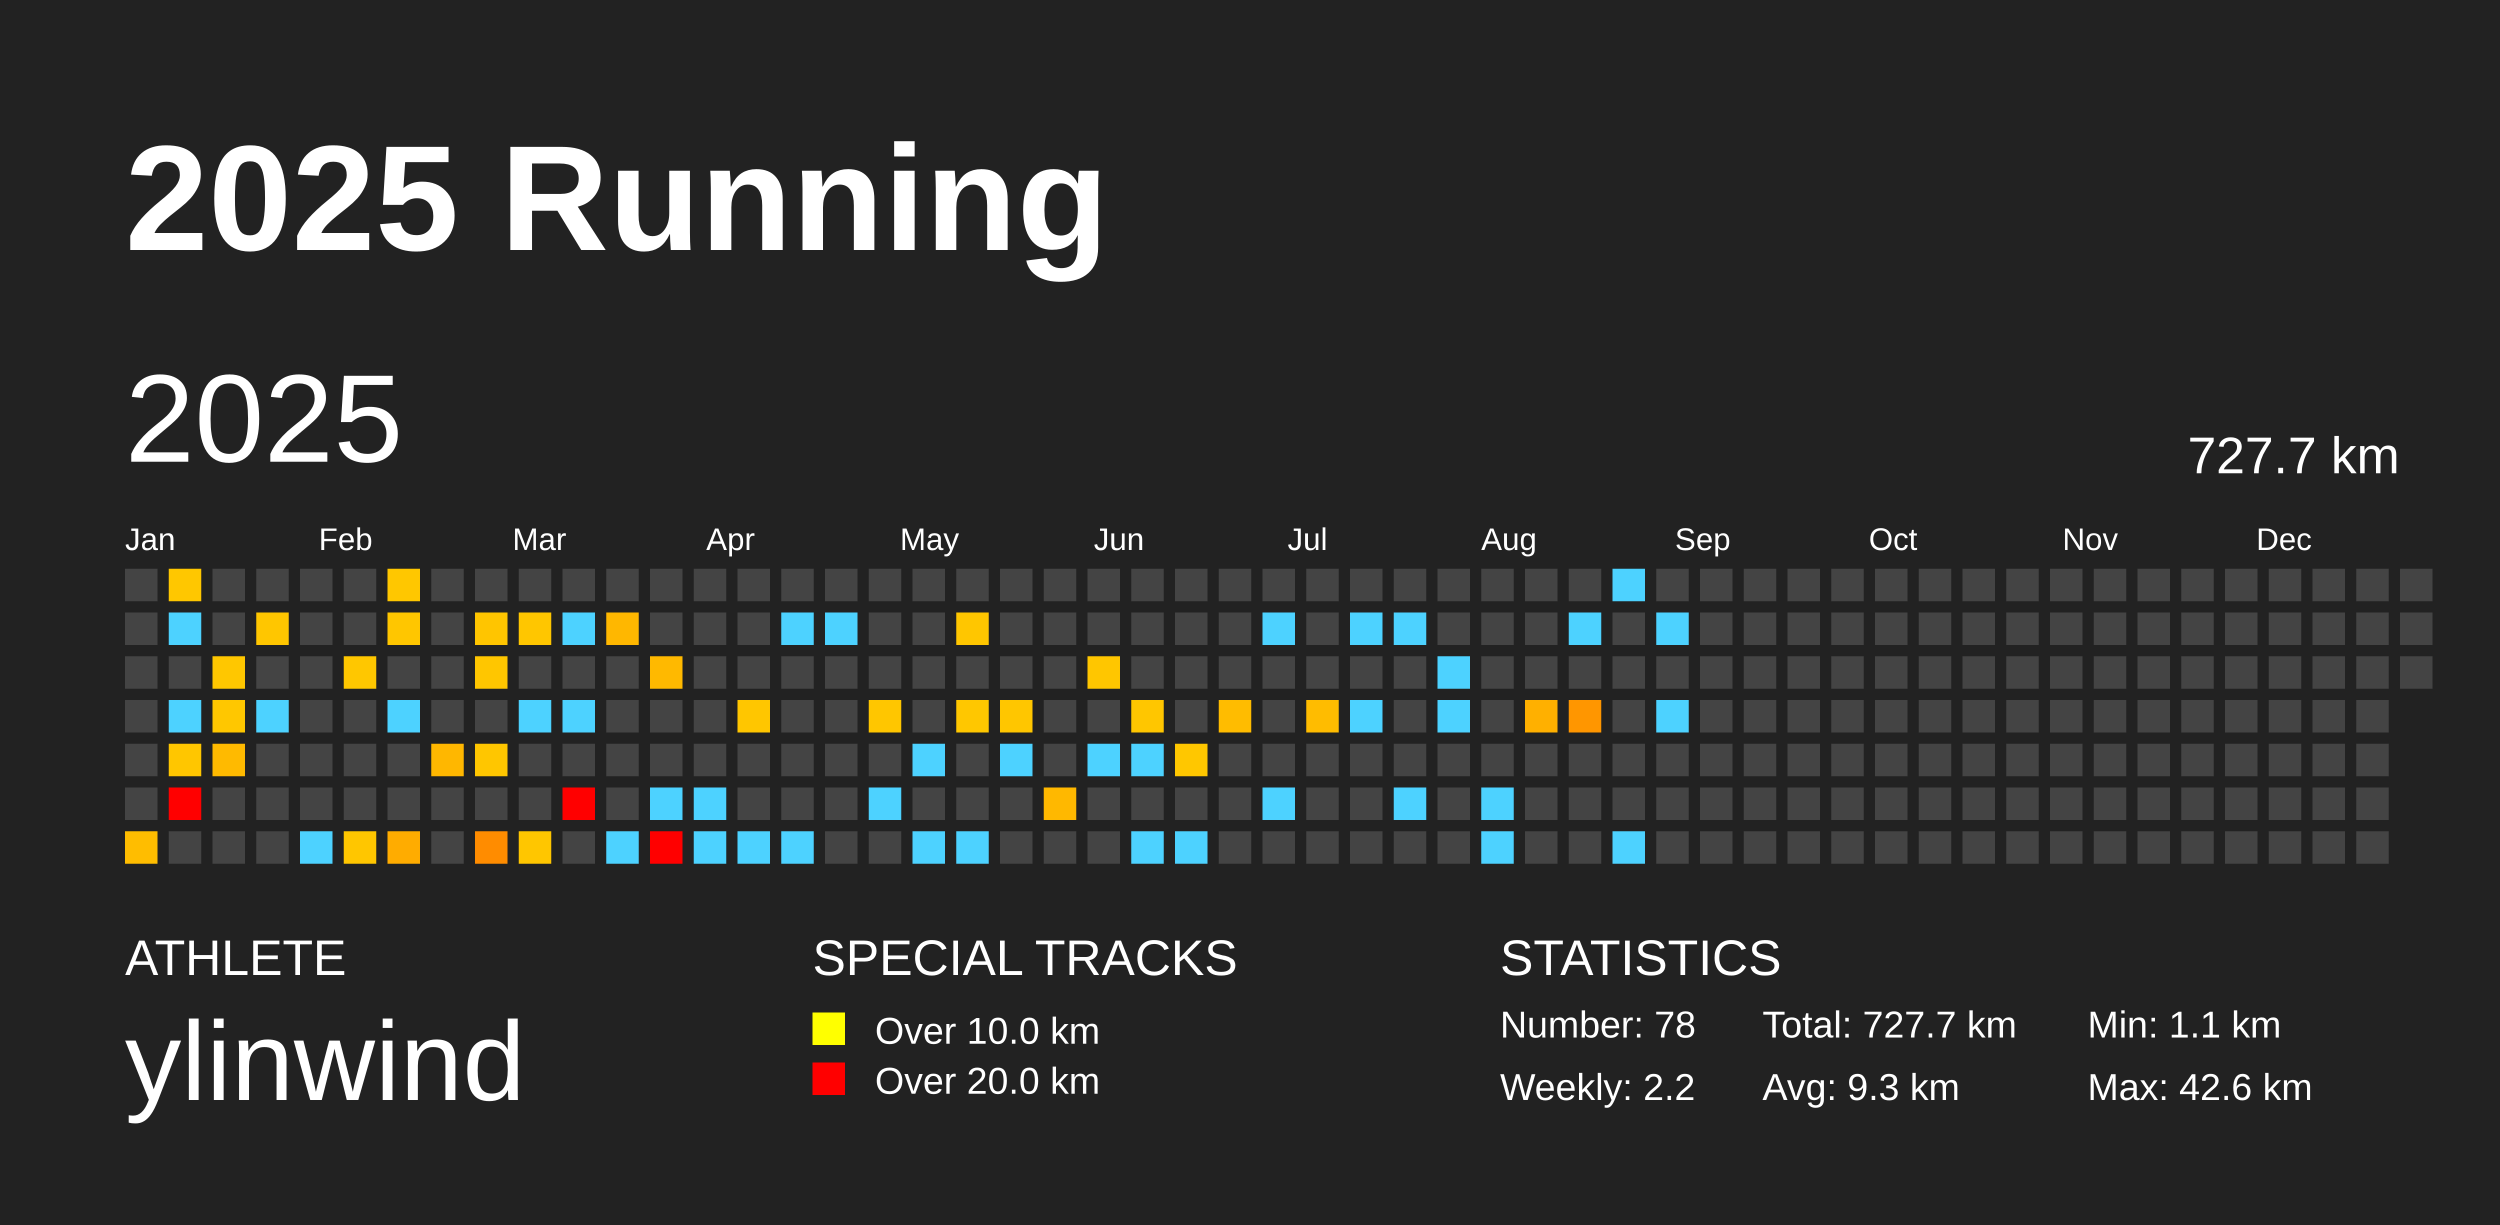
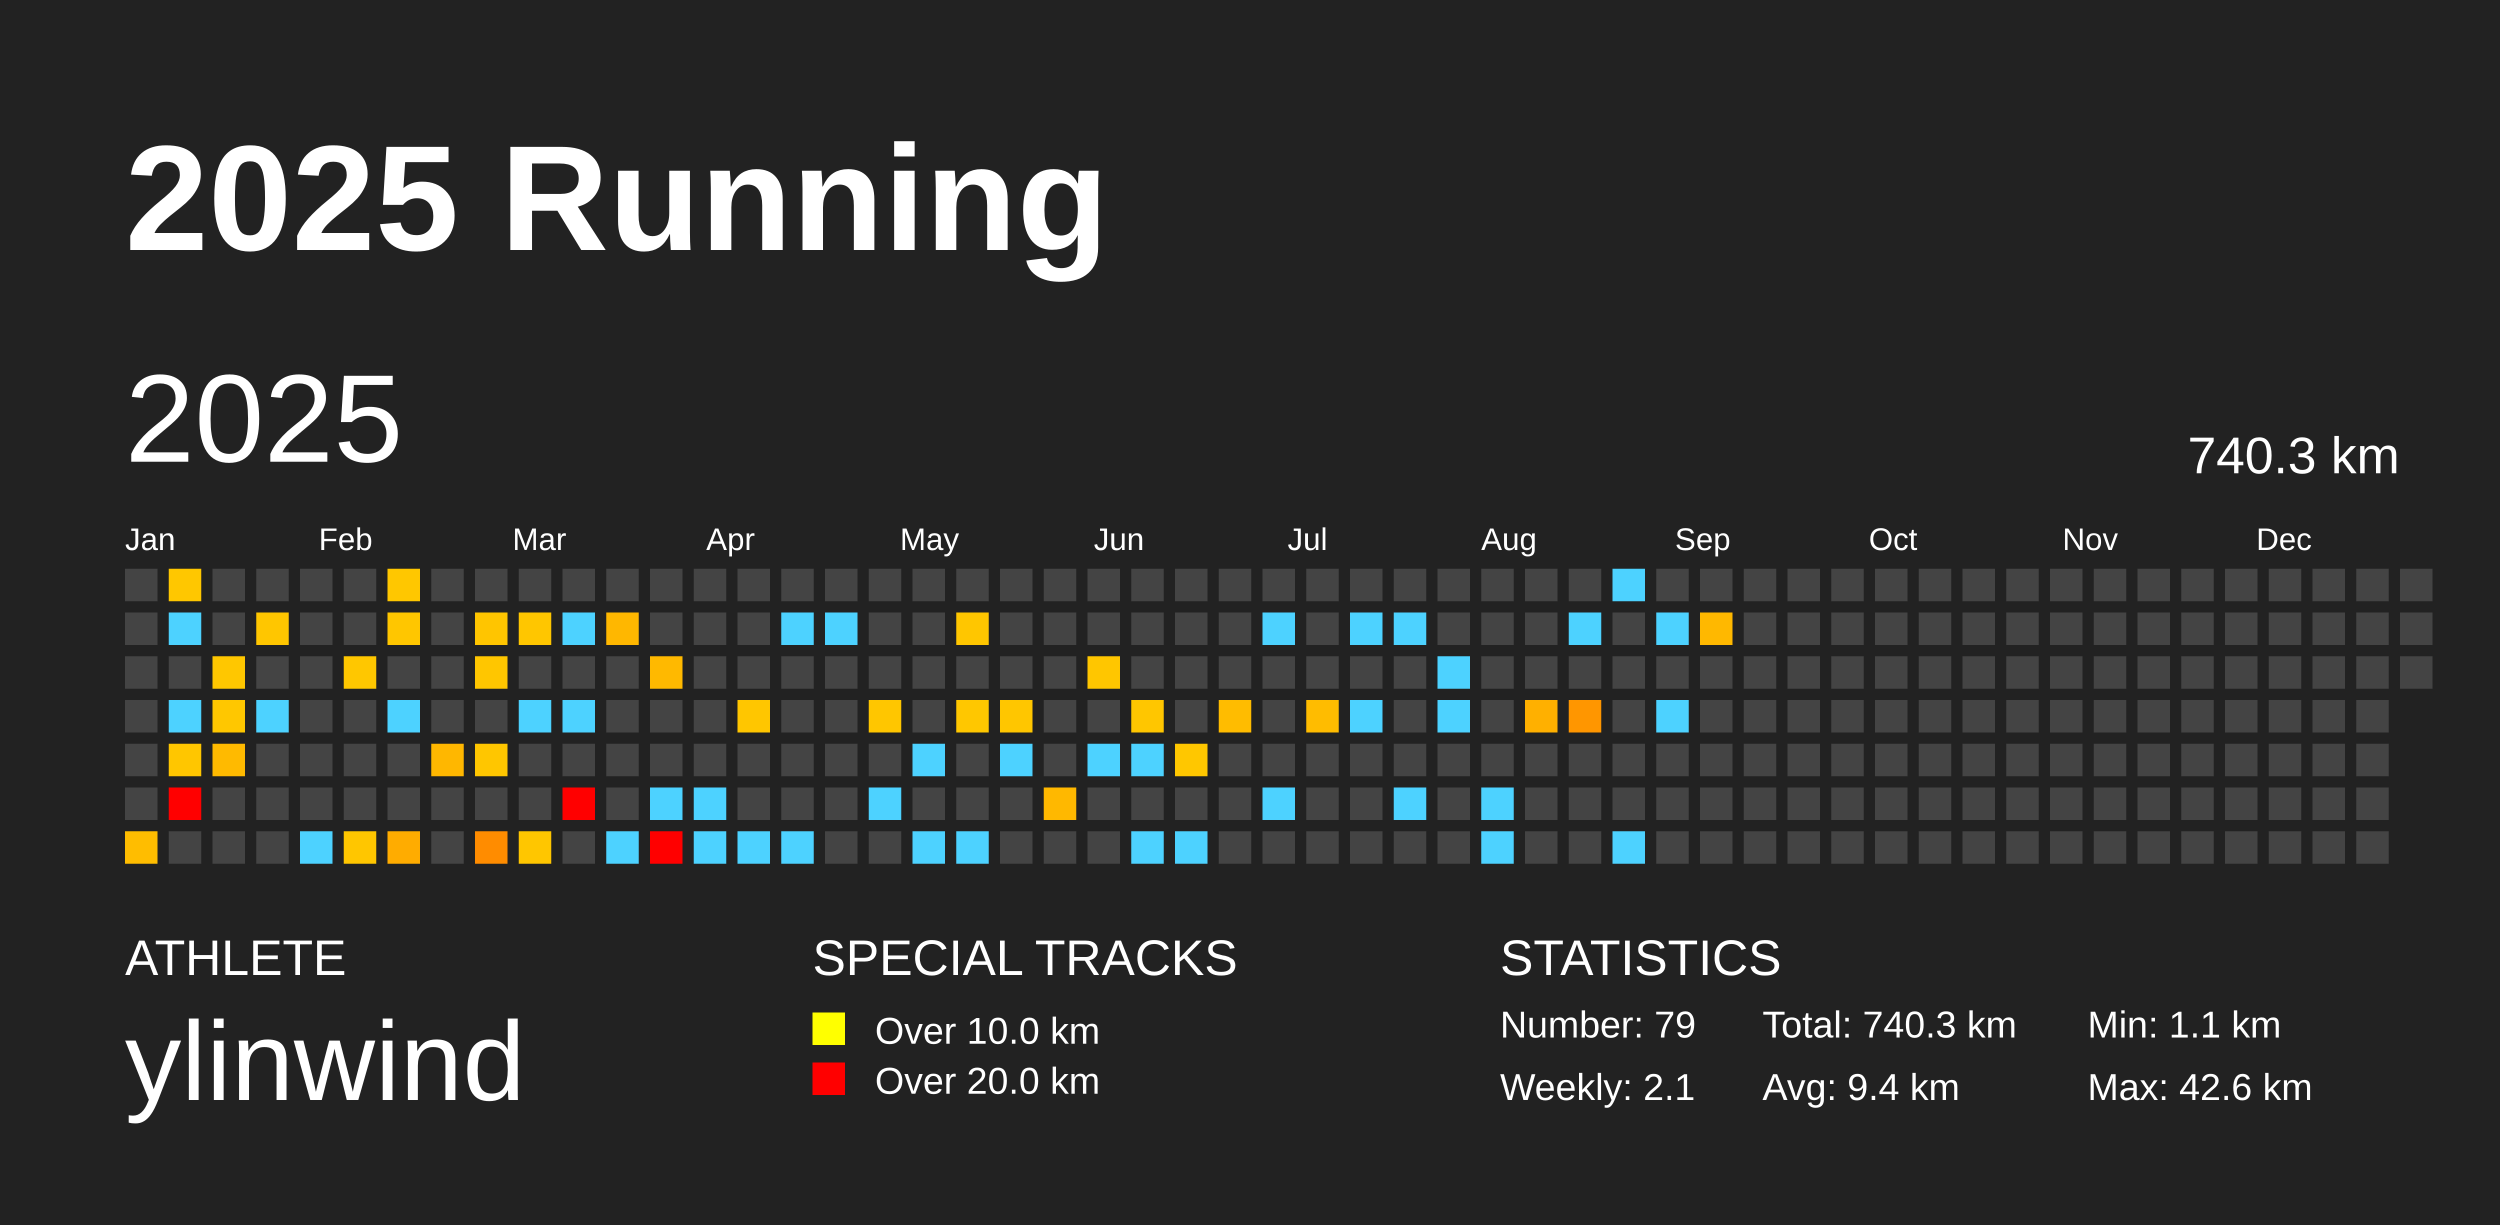
<svg xmlns="http://www.w3.org/2000/svg" baseProfile="full" height="98mm" version="1.1" viewBox="0,0,200,98" width="200mm">
  <defs />
  <rect fill="#222222" height="98" width="200" x="0" y="0" />
  <text fill="#FFFFFF" style="font-size:12px; font-family:Arial; font-weight:bold;" x="10" y="20">2025 Running</text>
  <text fill="#FFFFFF" style="font-size:4px; font-family:Arial" x="10" y="78">ATHLETE</text>
  <text fill="#FFFFFF" style="font-size:9px; font-family:Arial" x="10" y="88">ylinwind</text>
  <text fill="#FFFFFF" style="font-size:4px; font-family:Arial" x="65" y="78">SPECIAL TRACKS</text>
  <rect fill="yellow" height="2.6" width="2.6" x="65" y="81" />
  <text fill="#FFFFFF" style="font-size:3px; font-family:Arial" x="70" y="83.5">Over 10.0 km</text>
  <rect fill="red" height="2.6" width="2.6" x="65" y="85" />
  <text fill="#FFFFFF" style="font-size:3px; font-family:Arial" x="70" y="87.5">Over 20.0 km</text>
  <text fill="#FFFFFF" style="font-size:4px; font-family:Arial" x="120" y="78">STATISTICS</text>
-   <text fill="#FFFFFF" style="font-size:3px; font-family:Arial" x="120" y="83">Number: 78</text>
-   <text fill="#FFFFFF" style="font-size:3px; font-family:Arial" x="120" y="88">Weekly: 2.2</text>
-   <text fill="#FFFFFF" style="font-size:3px; font-family:Arial" x="141" y="83">Total: 727.7 km</text>
-   <text fill="#FFFFFF" style="font-size:3px; font-family:Arial" x="141" y="88">Avg: 9.3 km</text>
+   <text fill="#FFFFFF" style="font-size:3px; font-family:Arial" x="120" y="83">Number: 79</text>
+   <text fill="#FFFFFF" style="font-size:3px; font-family:Arial" x="120" y="88">Weekly: 2.1</text>
+   <text fill="#FFFFFF" style="font-size:3px; font-family:Arial" x="141" y="83">Total: 740.3 km</text>
+   <text fill="#FFFFFF" style="font-size:3px; font-family:Arial" x="141" y="88">Avg: 9.4 km</text>
  <text fill="#FFFFFF" style="font-size:3px; font-family:Arial" x="167" y="83">Min: 1.1 km</text>
  <text fill="#FFFFFF" style="font-size:3px; font-family:Arial" x="167" y="88">Max: 42.6 km</text>
  <text dominant-baseline="hanging" fill="#FFFFFF" style="font-size:10.0px; font-family:Arial;" x="10" y="30">2025</text>
-   <text dominant-baseline="hanging" fill="#FFFFFF" style="font-size:4.125px; font-family:Arial;" x="175" y="35">727.7 km</text>
+   <text dominant-baseline="hanging" fill="#FFFFFF" style="font-size:4.125px; font-family:Arial;" x="175" y="35">740.3 km</text>
  <text fill="#FFFFFF" style="font-size:2.5px; font-family:Arial" x="10.0" y="44">Jan</text>
  <text fill="#FFFFFF" style="font-size:2.5px; font-family:Arial" x="25.5" y="44">Feb</text>
  <text fill="#FFFFFF" style="font-size:2.5px; font-family:Arial" x="41.0" y="44">Mar</text>
  <text fill="#FFFFFF" style="font-size:2.5px; font-family:Arial" x="56.5" y="44">Apr</text>
  <text fill="#FFFFFF" style="font-size:2.5px; font-family:Arial" x="72.0" y="44">May</text>
  <text fill="#FFFFFF" style="font-size:2.5px; font-family:Arial" x="87.5" y="44">Jun</text>
  <text fill="#FFFFFF" style="font-size:2.5px; font-family:Arial" x="103.0" y="44">Jul</text>
  <text fill="#FFFFFF" style="font-size:2.5px; font-family:Arial" x="118.5" y="44">Aug</text>
  <text fill="#FFFFFF" style="font-size:2.5px; font-family:Arial" x="134.0" y="44">Sep</text>
  <text fill="#FFFFFF" style="font-size:2.5px; font-family:Arial" x="149.5" y="44">Oct</text>
  <text fill="#FFFFFF" style="font-size:2.5px; font-family:Arial" x="165.0" y="44">Nov</text>
  <text fill="#FFFFFF" style="font-size:2.5px; font-family:Arial" x="180.5" y="44">Dec</text>
  <rect fill="#444444" height="2.6" width="2.6" x="10.0" y="45.5" />
  <rect fill="#444444" height="2.6" width="2.6" x="10.0" y="49.0" />
  <rect fill="#444444" height="2.6" width="2.6" x="10.0" y="52.5" />
  <rect fill="#444444" height="2.6" width="2.6" x="10.0" y="56.0" />
  <rect fill="#444444" height="2.6" width="2.6" x="10.0" y="59.5" />
  <rect fill="#444444" height="2.6" width="2.6" x="10.0" y="63.0" />
  <rect fill="#ffbd00" height="2.6" width="2.6" x="10.0" y="66.5" />
  <rect fill="#ffc700" height="2.6" width="2.6" x="13.5" y="45.5" />
  <rect fill="#4dd2ff" height="2.6" width="2.6" x="13.5" y="49.0" />
  <rect fill="#444444" height="2.6" width="2.6" x="13.5" y="52.5" />
  <rect fill="#4dd2ff" height="2.6" width="2.6" x="13.5" y="56.0" />
  <rect fill="#ffc600" height="2.6" width="2.6" x="13.5" y="59.5" />
  <rect fill="red" height="2.6" width="2.6" x="13.5" y="63.0" />
  <rect fill="#444444" height="2.6" width="2.6" x="13.5" y="66.5" />
  <rect fill="#444444" height="2.6" width="2.6" x="17.0" y="45.5" />
  <rect fill="#444444" height="2.6" width="2.6" x="17.0" y="49.0" />
  <rect fill="#ffc700" height="2.6" width="2.6" x="17.0" y="52.5" />
  <rect fill="#ffc700" height="2.6" width="2.6" x="17.0" y="56.0" />
  <rect fill="#ffba00" height="2.6" width="2.6" x="17.0" y="59.5" />
  <rect fill="#444444" height="2.6" width="2.6" x="17.0" y="63.0" />
  <rect fill="#444444" height="2.6" width="2.6" x="17.0" y="66.5" />
  <rect fill="#444444" height="2.6" width="2.6" x="20.5" y="45.5" />
  <rect fill="#ffc600" height="2.6" width="2.6" x="20.5" y="49.0" />
  <rect fill="#444444" height="2.6" width="2.6" x="20.5" y="52.5" />
  <rect fill="#4dd2ff" height="2.6" width="2.6" x="20.5" y="56.0" />
  <rect fill="#444444" height="2.6" width="2.6" x="20.5" y="59.5" />
  <rect fill="#444444" height="2.6" width="2.6" x="20.5" y="63.0" />
  <rect fill="#444444" height="2.6" width="2.6" x="20.5" y="66.5" />
  <rect fill="#444444" height="2.6" width="2.6" x="24.0" y="45.5" />
  <rect fill="#444444" height="2.6" width="2.6" x="24.0" y="49.0" />
  <rect fill="#444444" height="2.6" width="2.6" x="24.0" y="52.5" />
  <rect fill="#444444" height="2.6" width="2.6" x="24.0" y="56.0" />
  <rect fill="#444444" height="2.6" width="2.6" x="24.0" y="59.5" />
  <rect fill="#444444" height="2.6" width="2.6" x="24.0" y="63.0" />
  <rect fill="#4dd2ff" height="2.6" width="2.6" x="24.0" y="66.5" />
  <rect fill="#444444" height="2.6" width="2.6" x="27.5" y="45.5" />
  <rect fill="#444444" height="2.6" width="2.6" x="27.5" y="49.0" />
  <rect fill="#ffc700" height="2.6" width="2.6" x="27.5" y="52.5" />
  <rect fill="#444444" height="2.6" width="2.6" x="27.5" y="56.0" />
  <rect fill="#444444" height="2.6" width="2.6" x="27.5" y="59.5" />
  <rect fill="#444444" height="2.6" width="2.6" x="27.5" y="63.0" />
  <rect fill="#ffc600" height="2.6" width="2.6" x="27.5" y="66.5" />
  <rect fill="#ffc700" height="2.6" width="2.6" x="31.0" y="45.5" />
  <rect fill="#ffc600" height="2.6" width="2.6" x="31.0" y="49.0" />
  <rect fill="#444444" height="2.6" width="2.6" x="31.0" y="52.5" />
  <rect fill="#4dd2ff" height="2.6" width="2.6" x="31.0" y="56.0" />
  <rect fill="#444444" height="2.6" width="2.6" x="31.0" y="59.5" />
  <rect fill="#444444" height="2.6" width="2.6" x="31.0" y="63.0" />
  <rect fill="#ffac00" height="2.6" width="2.6" x="31.0" y="66.5" />
  <rect fill="#444444" height="2.6" width="2.6" x="34.5" y="45.5" />
  <rect fill="#444444" height="2.6" width="2.6" x="34.5" y="49.0" />
  <rect fill="#444444" height="2.6" width="2.6" x="34.5" y="52.5" />
  <rect fill="#444444" height="2.6" width="2.6" x="34.5" y="56.0" />
  <rect fill="#ffb700" height="2.6" width="2.6" x="34.5" y="59.5" />
  <rect fill="#444444" height="2.6" width="2.6" x="34.5" y="63.0" />
  <rect fill="#444444" height="2.6" width="2.6" x="34.5" y="66.5" />
  <rect fill="#444444" height="2.6" width="2.6" x="38.0" y="45.5" />
  <rect fill="#ffc500" height="2.6" width="2.6" x="38.0" y="49.0" />
  <rect fill="#ffc600" height="2.6" width="2.6" x="38.0" y="52.5" />
  <rect fill="#444444" height="2.6" width="2.6" x="38.0" y="56.0" />
  <rect fill="#ffc600" height="2.6" width="2.6" x="38.0" y="59.5" />
  <rect fill="#444444" height="2.6" width="2.6" x="38.0" y="63.0" />
  <rect fill="#ff8c00" height="2.6" width="2.6" x="38.0" y="66.5" />
  <rect fill="#444444" height="2.6" width="2.6" x="41.5" y="45.5" />
  <rect fill="#ffc600" height="2.6" width="2.6" x="41.5" y="49.0" />
  <rect fill="#444444" height="2.6" width="2.6" x="41.5" y="52.5" />
  <rect fill="#4dd2ff" height="2.6" width="2.6" x="41.5" y="56.0" />
  <rect fill="#444444" height="2.6" width="2.6" x="41.5" y="59.5" />
  <rect fill="#444444" height="2.6" width="2.6" x="41.5" y="63.0" />
  <rect fill="#ffc600" height="2.6" width="2.6" x="41.5" y="66.5" />
  <rect fill="#444444" height="2.6" width="2.6" x="45.0" y="45.5" />
  <rect fill="#4dd2ff" height="2.6" width="2.6" x="45.0" y="49.0" />
  <rect fill="#444444" height="2.6" width="2.6" x="45.0" y="52.5" />
  <rect fill="#4dd2ff" height="2.6" width="2.6" x="45.0" y="56.0" />
  <rect fill="#444444" height="2.6" width="2.6" x="45.0" y="59.5" />
  <rect fill="red" height="2.6" width="2.6" x="45.0" y="63.0" />
  <rect fill="#444444" height="2.6" width="2.6" x="45.0" y="66.5" />
  <rect fill="#444444" height="2.6" width="2.6" x="48.5" y="45.5" />
  <rect fill="#ffb700" height="2.6" width="2.6" x="48.5" y="49.0" />
  <rect fill="#444444" height="2.6" width="2.6" x="48.5" y="52.5" />
  <rect fill="#444444" height="2.6" width="2.6" x="48.5" y="56.0" />
  <rect fill="#444444" height="2.6" width="2.6" x="48.5" y="59.5" />
  <rect fill="#444444" height="2.6" width="2.6" x="48.5" y="63.0" />
  <rect fill="#4dd2ff" height="2.6" width="2.6" x="48.5" y="66.5" />
  <rect fill="#444444" height="2.6" width="2.6" x="52.0" y="45.5" />
  <rect fill="#444444" height="2.6" width="2.6" x="52.0" y="49.0" />
  <rect fill="#ffb900" height="2.6" width="2.6" x="52.0" y="52.5" />
  <rect fill="#444444" height="2.6" width="2.6" x="52.0" y="56.0" />
  <rect fill="#444444" height="2.6" width="2.6" x="52.0" y="59.5" />
  <rect fill="#4dd2ff" height="2.6" width="2.6" x="52.0" y="63.0" />
  <rect fill="red" height="2.6" width="2.6" x="52.0" y="66.5" />
  <rect fill="#444444" height="2.6" width="2.6" x="55.5" y="45.5" />
  <rect fill="#444444" height="2.6" width="2.6" x="55.5" y="49.0" />
  <rect fill="#444444" height="2.6" width="2.6" x="55.5" y="52.5" />
  <rect fill="#444444" height="2.6" width="2.6" x="55.5" y="56.0" />
  <rect fill="#444444" height="2.6" width="2.6" x="55.5" y="59.5" />
  <rect fill="#4dd2ff" height="2.6" width="2.6" x="55.5" y="63.0" />
  <rect fill="#4dd2ff" height="2.6" width="2.6" x="55.5" y="66.5" />
  <rect fill="#444444" height="2.6" width="2.6" x="59.0" y="45.5" />
  <rect fill="#444444" height="2.6" width="2.6" x="59.0" y="49.0" />
  <rect fill="#444444" height="2.6" width="2.6" x="59.0" y="52.5" />
  <rect fill="#ffc600" height="2.6" width="2.6" x="59.0" y="56.0" />
  <rect fill="#444444" height="2.6" width="2.6" x="59.0" y="59.5" />
  <rect fill="#444444" height="2.6" width="2.6" x="59.0" y="63.0" />
  <rect fill="#4dd2ff" height="2.6" width="2.6" x="59.0" y="66.5" />
  <rect fill="#444444" height="2.6" width="2.6" x="62.5" y="45.5" />
  <rect fill="#4dd2ff" height="2.6" width="2.6" x="62.5" y="49.0" />
  <rect fill="#444444" height="2.6" width="2.6" x="62.5" y="52.5" />
  <rect fill="#444444" height="2.6" width="2.6" x="62.5" y="56.0" />
  <rect fill="#444444" height="2.6" width="2.6" x="62.5" y="59.5" />
  <rect fill="#444444" height="2.6" width="2.6" x="62.5" y="63.0" />
  <rect fill="#4dd2ff" height="2.6" width="2.6" x="62.5" y="66.5" />
  <rect fill="#444444" height="2.6" width="2.6" x="66.0" y="45.5" />
  <rect fill="#4dd2ff" height="2.6" width="2.6" x="66.0" y="49.0" />
  <rect fill="#444444" height="2.6" width="2.6" x="66.0" y="52.5" />
  <rect fill="#444444" height="2.6" width="2.6" x="66.0" y="56.0" />
  <rect fill="#444444" height="2.6" width="2.6" x="66.0" y="59.5" />
  <rect fill="#444444" height="2.6" width="2.6" x="66.0" y="63.0" />
  <rect fill="#444444" height="2.6" width="2.6" x="66.0" y="66.5" />
  <rect fill="#444444" height="2.6" width="2.6" x="69.5" y="45.5" />
  <rect fill="#444444" height="2.6" width="2.6" x="69.5" y="49.0" />
  <rect fill="#444444" height="2.6" width="2.6" x="69.5" y="52.5" />
  <rect fill="#ffc600" height="2.6" width="2.6" x="69.5" y="56.0" />
  <rect fill="#444444" height="2.6" width="2.6" x="69.5" y="59.5" />
  <rect fill="#4dd2ff" height="2.6" width="2.6" x="69.5" y="63.0" />
  <rect fill="#444444" height="2.6" width="2.6" x="69.5" y="66.5" />
  <rect fill="#444444" height="2.6" width="2.6" x="73.0" y="45.5" />
  <rect fill="#444444" height="2.6" width="2.6" x="73.0" y="49.0" />
  <rect fill="#444444" height="2.6" width="2.6" x="73.0" y="52.5" />
  <rect fill="#444444" height="2.6" width="2.6" x="73.0" y="56.0" />
  <rect fill="#4dd2ff" height="2.6" width="2.6" x="73.0" y="59.5" />
  <rect fill="#444444" height="2.6" width="2.6" x="73.0" y="63.0" />
  <rect fill="#4dd2ff" height="2.6" width="2.6" x="73.0" y="66.5" />
  <rect fill="#444444" height="2.6" width="2.6" x="76.5" y="45.5" />
  <rect fill="#ffc600" height="2.6" width="2.6" x="76.5" y="49.0" />
  <rect fill="#444444" height="2.6" width="2.6" x="76.5" y="52.5" />
  <rect fill="#ffc700" height="2.6" width="2.6" x="76.5" y="56.0" />
  <rect fill="#444444" height="2.6" width="2.6" x="76.5" y="59.5" />
  <rect fill="#444444" height="2.6" width="2.6" x="76.5" y="63.0" />
  <rect fill="#4dd2ff" height="2.6" width="2.6" x="76.5" y="66.5" />
  <rect fill="#444444" height="2.6" width="2.6" x="80.0" y="45.5" />
  <rect fill="#444444" height="2.6" width="2.6" x="80.0" y="49.0" />
  <rect fill="#444444" height="2.6" width="2.6" x="80.0" y="52.5" />
  <rect fill="#ffc600" height="2.6" width="2.6" x="80.0" y="56.0" />
  <rect fill="#4dd2ff" height="2.6" width="2.6" x="80.0" y="59.5" />
  <rect fill="#444444" height="2.6" width="2.6" x="80.0" y="63.0" />
  <rect fill="#444444" height="2.6" width="2.6" x="80.0" y="66.5" />
  <rect fill="#444444" height="2.6" width="2.6" x="83.5" y="45.5" />
  <rect fill="#444444" height="2.6" width="2.6" x="83.5" y="49.0" />
  <rect fill="#444444" height="2.6" width="2.6" x="83.5" y="52.5" />
  <rect fill="#444444" height="2.6" width="2.6" x="83.5" y="56.0" />
  <rect fill="#444444" height="2.6" width="2.6" x="83.5" y="59.5" />
  <rect fill="#ffb800" height="2.6" width="2.6" x="83.5" y="63.0" />
  <rect fill="#444444" height="2.6" width="2.6" x="83.5" y="66.5" />
  <rect fill="#444444" height="2.6" width="2.6" x="87.0" y="45.5" />
  <rect fill="#444444" height="2.6" width="2.6" x="87.0" y="49.0" />
  <rect fill="#ffc600" height="2.6" width="2.6" x="87.0" y="52.5" />
  <rect fill="#444444" height="2.6" width="2.6" x="87.0" y="56.0" />
  <rect fill="#4dd2ff" height="2.6" width="2.6" x="87.0" y="59.5" />
  <rect fill="#444444" height="2.6" width="2.6" x="87.0" y="63.0" />
  <rect fill="#444444" height="2.6" width="2.6" x="87.0" y="66.5" />
  <rect fill="#444444" height="2.6" width="2.6" x="90.5" y="45.5" />
  <rect fill="#444444" height="2.6" width="2.6" x="90.5" y="49.0" />
  <rect fill="#444444" height="2.6" width="2.6" x="90.5" y="52.5" />
  <rect fill="#ffc600" height="2.6" width="2.6" x="90.5" y="56.0" />
  <rect fill="#4dd2ff" height="2.6" width="2.6" x="90.5" y="59.5" />
  <rect fill="#444444" height="2.6" width="2.6" x="90.5" y="63.0" />
  <rect fill="#4dd2ff" height="2.6" width="2.6" x="90.5" y="66.5" />
  <rect fill="#444444" height="2.6" width="2.6" x="94.0" y="45.5" />
  <rect fill="#444444" height="2.6" width="2.6" x="94.0" y="49.0" />
  <rect fill="#444444" height="2.6" width="2.6" x="94.0" y="52.5" />
  <rect fill="#444444" height="2.6" width="2.6" x="94.0" y="56.0" />
  <rect fill="#ffc700" height="2.6" width="2.6" x="94.0" y="59.5" />
  <rect fill="#444444" height="2.6" width="2.6" x="94.0" y="63.0" />
  <rect fill="#4dd2ff" height="2.6" width="2.6" x="94.0" y="66.5" />
  <rect fill="#444444" height="2.6" width="2.6" x="97.5" y="45.5" />
  <rect fill="#444444" height="2.6" width="2.6" x="97.5" y="49.0" />
  <rect fill="#444444" height="2.6" width="2.6" x="97.5" y="52.5" />
  <rect fill="#ffbc00" height="2.6" width="2.6" x="97.5" y="56.0" />
  <rect fill="#444444" height="2.6" width="2.6" x="97.5" y="59.5" />
  <rect fill="#444444" height="2.6" width="2.6" x="97.5" y="63.0" />
  <rect fill="#444444" height="2.6" width="2.6" x="97.5" y="66.5" />
  <rect fill="#444444" height="2.6" width="2.6" x="101.0" y="45.5" />
  <rect fill="#4dd2ff" height="2.6" width="2.6" x="101.0" y="49.0" />
  <rect fill="#444444" height="2.6" width="2.6" x="101.0" y="52.5" />
  <rect fill="#444444" height="2.6" width="2.6" x="101.0" y="56.0" />
  <rect fill="#444444" height="2.6" width="2.6" x="101.0" y="59.5" />
  <rect fill="#4dd2ff" height="2.6" width="2.6" x="101.0" y="63.0" />
  <rect fill="#444444" height="2.6" width="2.6" x="101.0" y="66.5" />
  <rect fill="#444444" height="2.6" width="2.6" x="104.5" y="45.5" />
  <rect fill="#444444" height="2.6" width="2.6" x="104.5" y="49.0" />
  <rect fill="#444444" height="2.6" width="2.6" x="104.5" y="52.5" />
  <rect fill="#ffbc00" height="2.6" width="2.6" x="104.5" y="56.0" />
  <rect fill="#444444" height="2.6" width="2.6" x="104.5" y="59.5" />
  <rect fill="#444444" height="2.6" width="2.6" x="104.5" y="63.0" />
  <rect fill="#444444" height="2.6" width="2.6" x="104.5" y="66.5" />
  <rect fill="#444444" height="2.6" width="2.6" x="108.0" y="45.5" />
  <rect fill="#4dd2ff" height="2.6" width="2.6" x="108.0" y="49.0" />
  <rect fill="#444444" height="2.6" width="2.6" x="108.0" y="52.5" />
  <rect fill="#4dd2ff" height="2.6" width="2.6" x="108.0" y="56.0" />
  <rect fill="#444444" height="2.6" width="2.6" x="108.0" y="59.5" />
  <rect fill="#444444" height="2.6" width="2.6" x="108.0" y="63.0" />
  <rect fill="#444444" height="2.6" width="2.6" x="108.0" y="66.5" />
  <rect fill="#444444" height="2.6" width="2.6" x="111.5" y="45.5" />
  <rect fill="#4dd2ff" height="2.6" width="2.6" x="111.5" y="49.0" />
  <rect fill="#444444" height="2.6" width="2.6" x="111.5" y="52.5" />
  <rect fill="#444444" height="2.6" width="2.6" x="111.5" y="56.0" />
  <rect fill="#444444" height="2.6" width="2.6" x="111.5" y="59.5" />
  <rect fill="#4dd2ff" height="2.6" width="2.6" x="111.5" y="63.0" />
  <rect fill="#444444" height="2.6" width="2.6" x="111.5" y="66.5" />
  <rect fill="#444444" height="2.6" width="2.6" x="115.0" y="45.5" />
  <rect fill="#444444" height="2.6" width="2.6" x="115.0" y="49.0" />
  <rect fill="#4dd2ff" height="2.6" width="2.6" x="115.0" y="52.5" />
  <rect fill="#4dd2ff" height="2.6" width="2.6" x="115.0" y="56.0" />
  <rect fill="#444444" height="2.6" width="2.6" x="115.0" y="59.5" />
  <rect fill="#444444" height="2.6" width="2.6" x="115.0" y="63.0" />
  <rect fill="#444444" height="2.6" width="2.6" x="115.0" y="66.5" />
  <rect fill="#444444" height="2.6" width="2.6" x="118.5" y="45.5" />
  <rect fill="#444444" height="2.6" width="2.6" x="118.5" y="49.0" />
  <rect fill="#444444" height="2.6" width="2.6" x="118.5" y="52.5" />
  <rect fill="#444444" height="2.6" width="2.6" x="118.5" y="56.0" />
  <rect fill="#444444" height="2.6" width="2.6" x="118.5" y="59.5" />
  <rect fill="#4dd2ff" height="2.6" width="2.6" x="118.5" y="63.0" />
  <rect fill="#4dd2ff" height="2.6" width="2.6" x="118.5" y="66.5" />
  <rect fill="#444444" height="2.6" width="2.6" x="122.0" y="45.5" />
  <rect fill="#444444" height="2.6" width="2.6" x="122.0" y="49.0" />
  <rect fill="#444444" height="2.6" width="2.6" x="122.0" y="52.5" />
  <rect fill="#ffb000" height="2.6" width="2.6" x="122.0" y="56.0" />
  <rect fill="#444444" height="2.6" width="2.6" x="122.0" y="59.5" />
  <rect fill="#444444" height="2.6" width="2.6" x="122.0" y="63.0" />
  <rect fill="#444444" height="2.6" width="2.6" x="122.0" y="66.5" />
  <rect fill="#444444" height="2.6" width="2.6" x="125.5" y="45.5" />
  <rect fill="#4dd2ff" height="2.6" width="2.6" x="125.5" y="49.0" />
  <rect fill="#444444" height="2.6" width="2.6" x="125.5" y="52.5" />
  <rect fill="#ff9600" height="2.6" width="2.6" x="125.5" y="56.0" />
  <rect fill="#444444" height="2.6" width="2.6" x="125.5" y="59.5" />
  <rect fill="#444444" height="2.6" width="2.6" x="125.5" y="63.0" />
  <rect fill="#444444" height="2.6" width="2.6" x="125.5" y="66.5" />
  <rect fill="#4dd2ff" height="2.6" width="2.6" x="129.0" y="45.5" />
  <rect fill="#444444" height="2.6" width="2.6" x="129.0" y="49.0" />
  <rect fill="#444444" height="2.6" width="2.6" x="129.0" y="52.5" />
  <rect fill="#444444" height="2.6" width="2.6" x="129.0" y="56.0" />
  <rect fill="#444444" height="2.6" width="2.6" x="129.0" y="59.5" />
  <rect fill="#444444" height="2.6" width="2.6" x="129.0" y="63.0" />
  <rect fill="#4dd2ff" height="2.6" width="2.6" x="129.0" y="66.5" />
  <rect fill="#444444" height="2.6" width="2.6" x="132.5" y="45.5" />
  <rect fill="#4dd2ff" height="2.6" width="2.6" x="132.5" y="49.0" />
  <rect fill="#444444" height="2.6" width="2.6" x="132.5" y="52.5" />
  <rect fill="#4dd2ff" height="2.6" width="2.6" x="132.5" y="56.0" />
  <rect fill="#444444" height="2.6" width="2.6" x="132.5" y="59.5" />
  <rect fill="#444444" height="2.6" width="2.6" x="132.5" y="63.0" />
  <rect fill="#444444" height="2.6" width="2.6" x="132.5" y="66.5" />
  <rect fill="#444444" height="2.6" width="2.6" x="136.0" y="45.5" />
-   <rect fill="#444444" height="2.6" width="2.6" x="136.0" y="49.0" />
+   <rect fill="#ffb800" height="2.6" width="2.6" x="136.0" y="49.0" />
  <rect fill="#444444" height="2.6" width="2.6" x="136.0" y="52.5" />
  <rect fill="#444444" height="2.6" width="2.6" x="136.0" y="56.0" />
  <rect fill="#444444" height="2.6" width="2.6" x="136.0" y="59.5" />
  <rect fill="#444444" height="2.6" width="2.6" x="136.0" y="63.0" />
  <rect fill="#444444" height="2.6" width="2.6" x="136.0" y="66.5" />
  <rect fill="#444444" height="2.6" width="2.6" x="139.5" y="45.5" />
  <rect fill="#444444" height="2.6" width="2.6" x="139.5" y="49.0" />
  <rect fill="#444444" height="2.6" width="2.6" x="139.5" y="52.5" />
  <rect fill="#444444" height="2.6" width="2.6" x="139.5" y="56.0" />
  <rect fill="#444444" height="2.6" width="2.6" x="139.5" y="59.5" />
  <rect fill="#444444" height="2.6" width="2.6" x="139.5" y="63.0" />
  <rect fill="#444444" height="2.6" width="2.6" x="139.5" y="66.5" />
  <rect fill="#444444" height="2.6" width="2.6" x="143.0" y="45.5" />
  <rect fill="#444444" height="2.6" width="2.6" x="143.0" y="49.0" />
  <rect fill="#444444" height="2.6" width="2.6" x="143.0" y="52.5" />
  <rect fill="#444444" height="2.6" width="2.6" x="143.0" y="56.0" />
  <rect fill="#444444" height="2.6" width="2.6" x="143.0" y="59.5" />
  <rect fill="#444444" height="2.6" width="2.6" x="143.0" y="63.0" />
  <rect fill="#444444" height="2.6" width="2.6" x="143.0" y="66.5" />
  <rect fill="#444444" height="2.6" width="2.6" x="146.5" y="45.5" />
  <rect fill="#444444" height="2.6" width="2.6" x="146.5" y="49.0" />
  <rect fill="#444444" height="2.6" width="2.6" x="146.5" y="52.5" />
  <rect fill="#444444" height="2.6" width="2.6" x="146.5" y="56.0" />
  <rect fill="#444444" height="2.6" width="2.6" x="146.5" y="59.5" />
  <rect fill="#444444" height="2.6" width="2.6" x="146.5" y="63.0" />
  <rect fill="#444444" height="2.6" width="2.6" x="146.5" y="66.5" />
  <rect fill="#444444" height="2.6" width="2.6" x="150.0" y="45.5" />
  <rect fill="#444444" height="2.6" width="2.6" x="150.0" y="49.0" />
  <rect fill="#444444" height="2.6" width="2.6" x="150.0" y="52.5" />
  <rect fill="#444444" height="2.6" width="2.6" x="150.0" y="56.0" />
  <rect fill="#444444" height="2.6" width="2.6" x="150.0" y="59.5" />
  <rect fill="#444444" height="2.6" width="2.6" x="150.0" y="63.0" />
  <rect fill="#444444" height="2.6" width="2.6" x="150.0" y="66.5" />
  <rect fill="#444444" height="2.6" width="2.6" x="153.5" y="45.5" />
  <rect fill="#444444" height="2.6" width="2.6" x="153.5" y="49.0" />
  <rect fill="#444444" height="2.6" width="2.6" x="153.5" y="52.5" />
  <rect fill="#444444" height="2.6" width="2.6" x="153.5" y="56.0" />
  <rect fill="#444444" height="2.6" width="2.6" x="153.5" y="59.5" />
  <rect fill="#444444" height="2.6" width="2.6" x="153.5" y="63.0" />
  <rect fill="#444444" height="2.6" width="2.6" x="153.5" y="66.5" />
  <rect fill="#444444" height="2.6" width="2.6" x="157.0" y="45.5" />
  <rect fill="#444444" height="2.6" width="2.6" x="157.0" y="49.0" />
  <rect fill="#444444" height="2.6" width="2.6" x="157.0" y="52.5" />
  <rect fill="#444444" height="2.6" width="2.6" x="157.0" y="56.0" />
  <rect fill="#444444" height="2.6" width="2.6" x="157.0" y="59.5" />
  <rect fill="#444444" height="2.6" width="2.6" x="157.0" y="63.0" />
  <rect fill="#444444" height="2.6" width="2.6" x="157.0" y="66.5" />
  <rect fill="#444444" height="2.6" width="2.6" x="160.5" y="45.5" />
  <rect fill="#444444" height="2.6" width="2.6" x="160.5" y="49.0" />
  <rect fill="#444444" height="2.6" width="2.6" x="160.5" y="52.5" />
  <rect fill="#444444" height="2.6" width="2.6" x="160.5" y="56.0" />
  <rect fill="#444444" height="2.6" width="2.6" x="160.5" y="59.5" />
  <rect fill="#444444" height="2.6" width="2.6" x="160.5" y="63.0" />
  <rect fill="#444444" height="2.6" width="2.6" x="160.5" y="66.5" />
  <rect fill="#444444" height="2.6" width="2.6" x="164.0" y="45.5" />
  <rect fill="#444444" height="2.6" width="2.6" x="164.0" y="49.0" />
  <rect fill="#444444" height="2.6" width="2.6" x="164.0" y="52.5" />
  <rect fill="#444444" height="2.6" width="2.6" x="164.0" y="56.0" />
  <rect fill="#444444" height="2.6" width="2.6" x="164.0" y="59.5" />
  <rect fill="#444444" height="2.6" width="2.6" x="164.0" y="63.0" />
  <rect fill="#444444" height="2.6" width="2.6" x="164.0" y="66.5" />
  <rect fill="#444444" height="2.6" width="2.6" x="167.5" y="45.5" />
  <rect fill="#444444" height="2.6" width="2.6" x="167.5" y="49.0" />
  <rect fill="#444444" height="2.6" width="2.6" x="167.5" y="52.5" />
  <rect fill="#444444" height="2.6" width="2.6" x="167.5" y="56.0" />
  <rect fill="#444444" height="2.6" width="2.6" x="167.5" y="59.5" />
  <rect fill="#444444" height="2.6" width="2.6" x="167.5" y="63.0" />
  <rect fill="#444444" height="2.6" width="2.6" x="167.5" y="66.5" />
  <rect fill="#444444" height="2.6" width="2.6" x="171.0" y="45.5" />
  <rect fill="#444444" height="2.6" width="2.6" x="171.0" y="49.0" />
  <rect fill="#444444" height="2.6" width="2.6" x="171.0" y="52.5" />
  <rect fill="#444444" height="2.6" width="2.6" x="171.0" y="56.0" />
  <rect fill="#444444" height="2.6" width="2.6" x="171.0" y="59.5" />
  <rect fill="#444444" height="2.6" width="2.6" x="171.0" y="63.0" />
  <rect fill="#444444" height="2.6" width="2.6" x="171.0" y="66.5" />
  <rect fill="#444444" height="2.6" width="2.6" x="174.5" y="45.5" />
  <rect fill="#444444" height="2.6" width="2.6" x="174.5" y="49.0" />
  <rect fill="#444444" height="2.6" width="2.6" x="174.5" y="52.5" />
  <rect fill="#444444" height="2.6" width="2.6" x="174.5" y="56.0" />
  <rect fill="#444444" height="2.6" width="2.6" x="174.5" y="59.5" />
  <rect fill="#444444" height="2.6" width="2.6" x="174.5" y="63.0" />
  <rect fill="#444444" height="2.6" width="2.6" x="174.5" y="66.5" />
  <rect fill="#444444" height="2.6" width="2.6" x="178.0" y="45.5" />
  <rect fill="#444444" height="2.6" width="2.6" x="178.0" y="49.0" />
  <rect fill="#444444" height="2.6" width="2.6" x="178.0" y="52.5" />
  <rect fill="#444444" height="2.6" width="2.6" x="178.0" y="56.0" />
  <rect fill="#444444" height="2.6" width="2.6" x="178.0" y="59.5" />
  <rect fill="#444444" height="2.6" width="2.6" x="178.0" y="63.0" />
  <rect fill="#444444" height="2.6" width="2.6" x="178.0" y="66.5" />
  <rect fill="#444444" height="2.6" width="2.6" x="181.5" y="45.5" />
  <rect fill="#444444" height="2.6" width="2.6" x="181.5" y="49.0" />
  <rect fill="#444444" height="2.6" width="2.6" x="181.5" y="52.5" />
  <rect fill="#444444" height="2.6" width="2.6" x="181.5" y="56.0" />
  <rect fill="#444444" height="2.6" width="2.6" x="181.5" y="59.5" />
  <rect fill="#444444" height="2.6" width="2.6" x="181.5" y="63.0" />
  <rect fill="#444444" height="2.6" width="2.6" x="181.5" y="66.5" />
  <rect fill="#444444" height="2.6" width="2.6" x="185.0" y="45.5" />
  <rect fill="#444444" height="2.6" width="2.6" x="185.0" y="49.0" />
  <rect fill="#444444" height="2.6" width="2.6" x="185.0" y="52.5" />
  <rect fill="#444444" height="2.6" width="2.6" x="185.0" y="56.0" />
  <rect fill="#444444" height="2.6" width="2.6" x="185.0" y="59.5" />
  <rect fill="#444444" height="2.6" width="2.6" x="185.0" y="63.0" />
  <rect fill="#444444" height="2.6" width="2.6" x="185.0" y="66.5" />
  <rect fill="#444444" height="2.6" width="2.6" x="188.5" y="45.5" />
  <rect fill="#444444" height="2.6" width="2.6" x="188.5" y="49.0" />
  <rect fill="#444444" height="2.6" width="2.6" x="188.5" y="52.5" />
  <rect fill="#444444" height="2.6" width="2.6" x="188.5" y="56.0" />
  <rect fill="#444444" height="2.6" width="2.6" x="188.5" y="59.5" />
  <rect fill="#444444" height="2.6" width="2.6" x="188.5" y="63.0" />
  <rect fill="#444444" height="2.6" width="2.6" x="188.5" y="66.5" />
  <rect fill="#444444" height="2.6" width="2.6" x="192.0" y="45.5" />
  <rect fill="#444444" height="2.6" width="2.6" x="192.0" y="49.0" />
  <rect fill="#444444" height="2.6" width="2.6" x="192.0" y="52.5" />
</svg>
